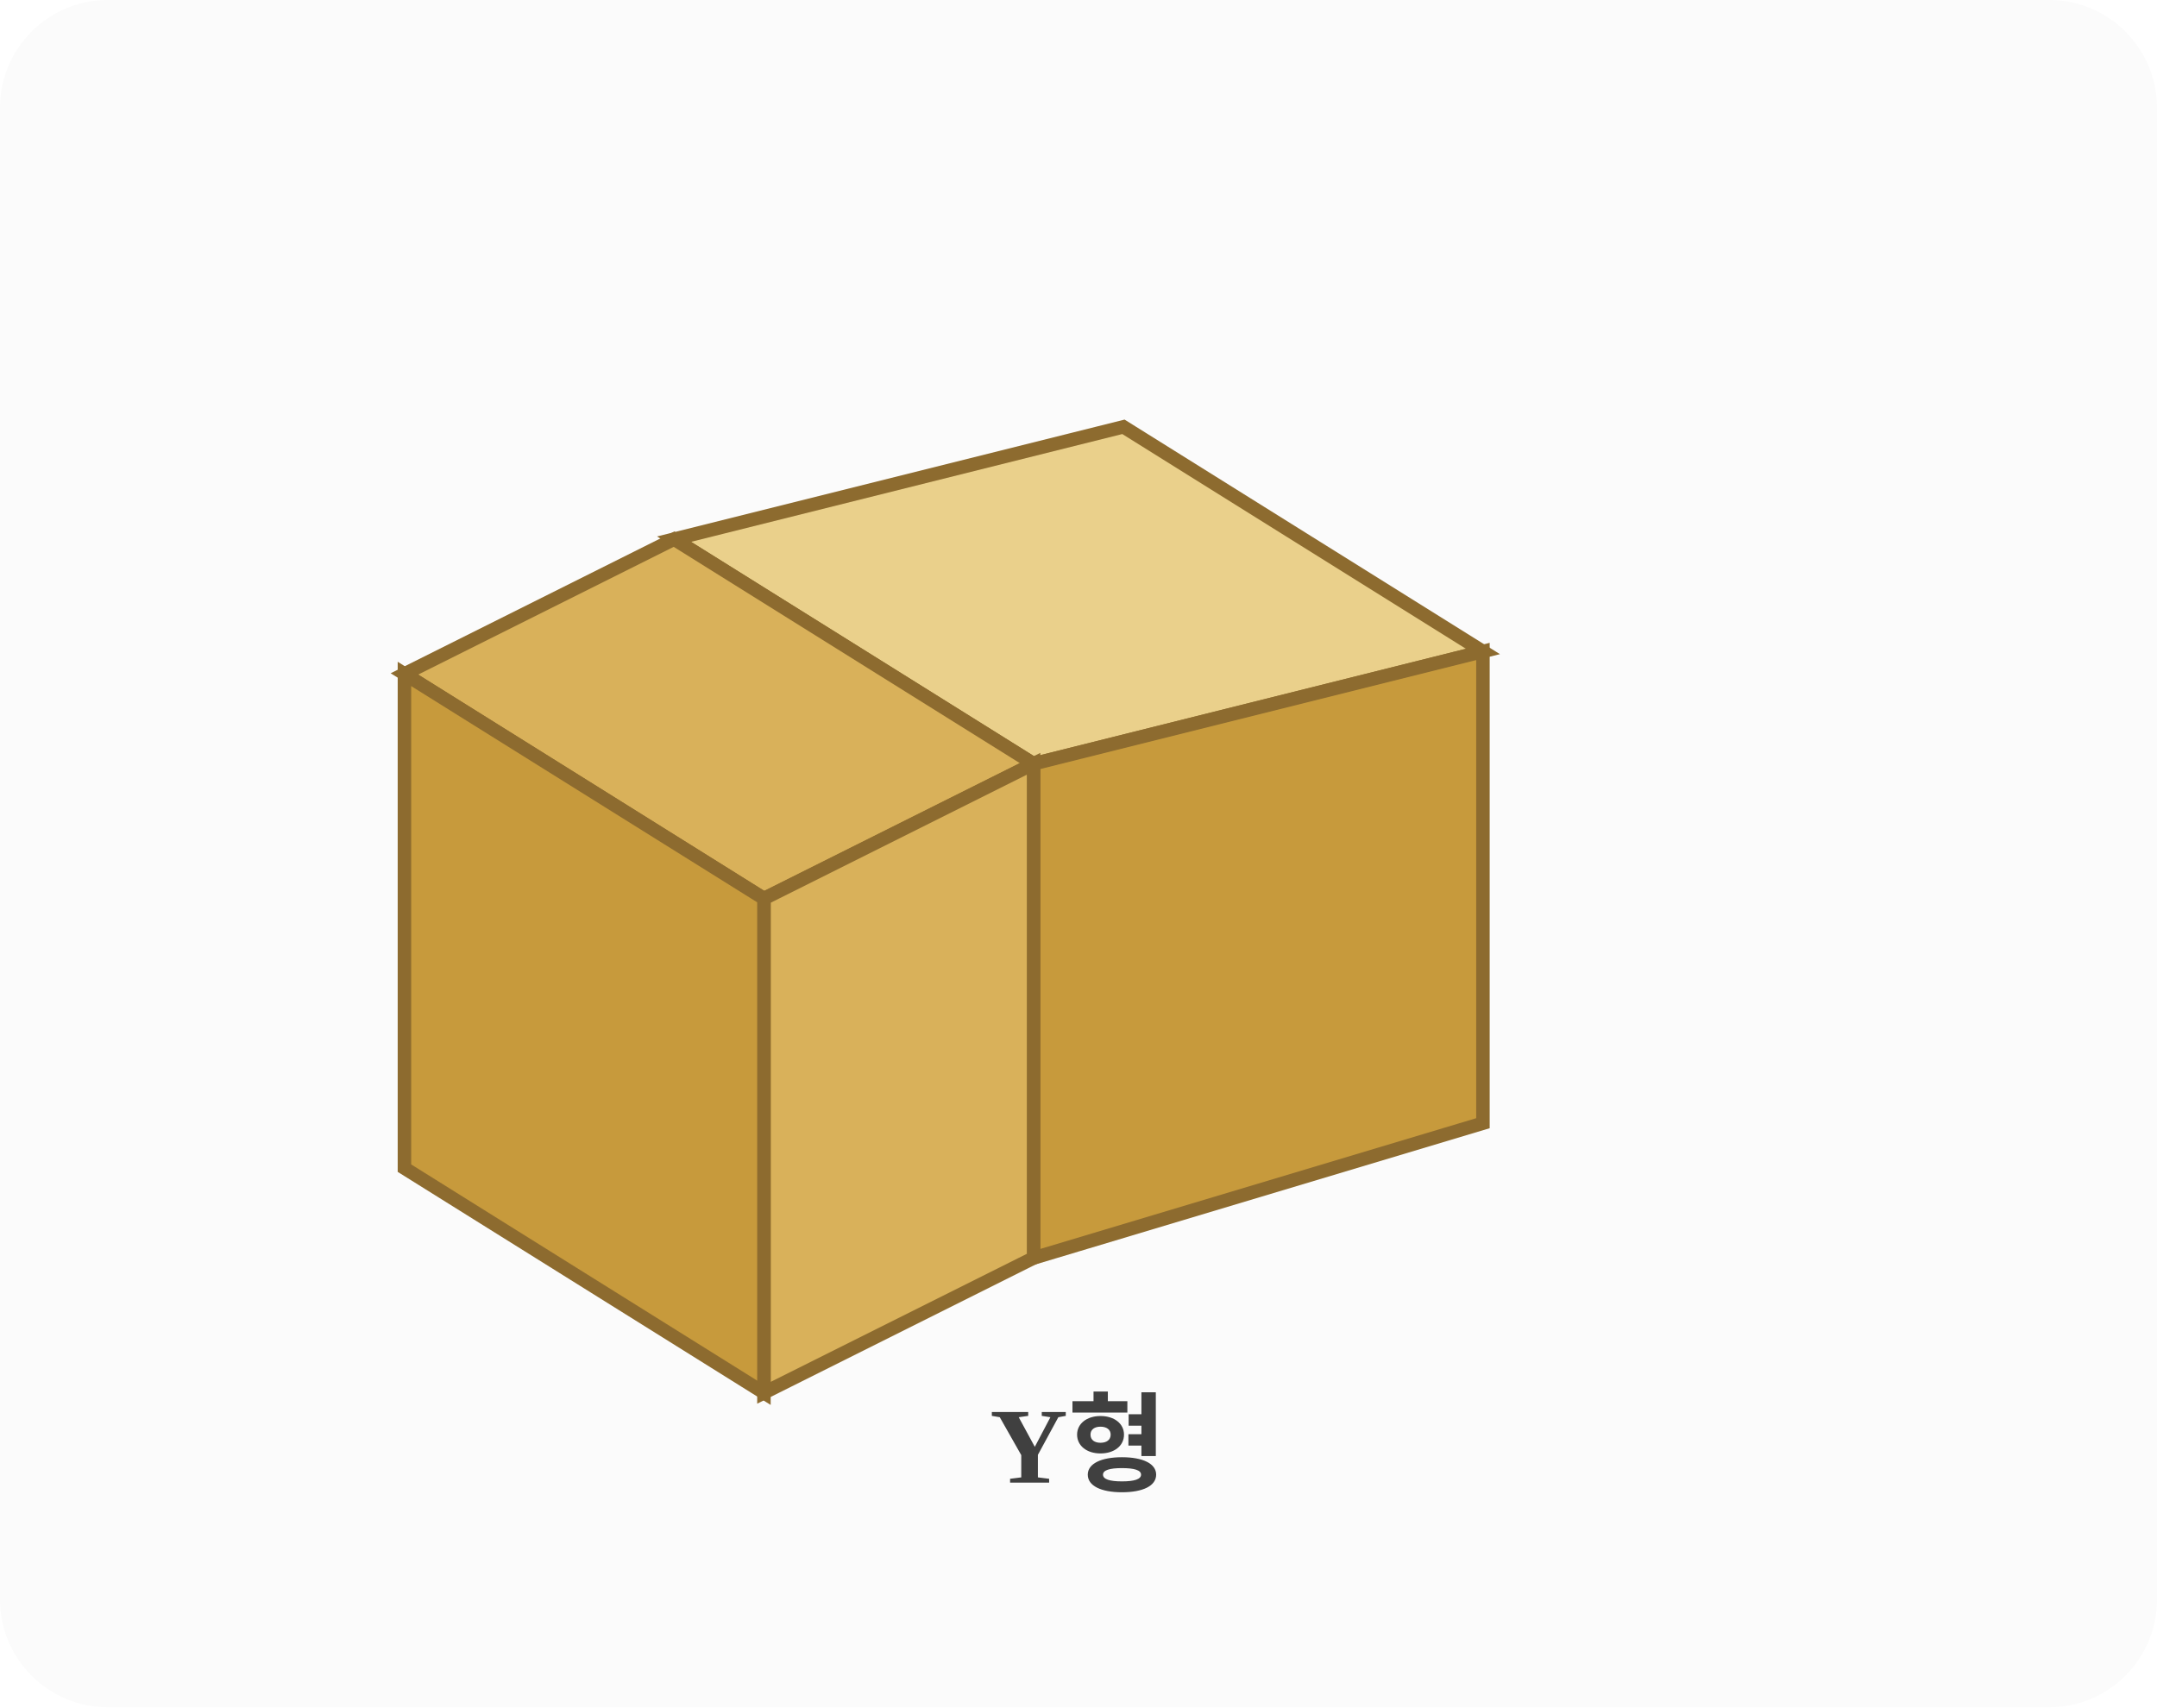
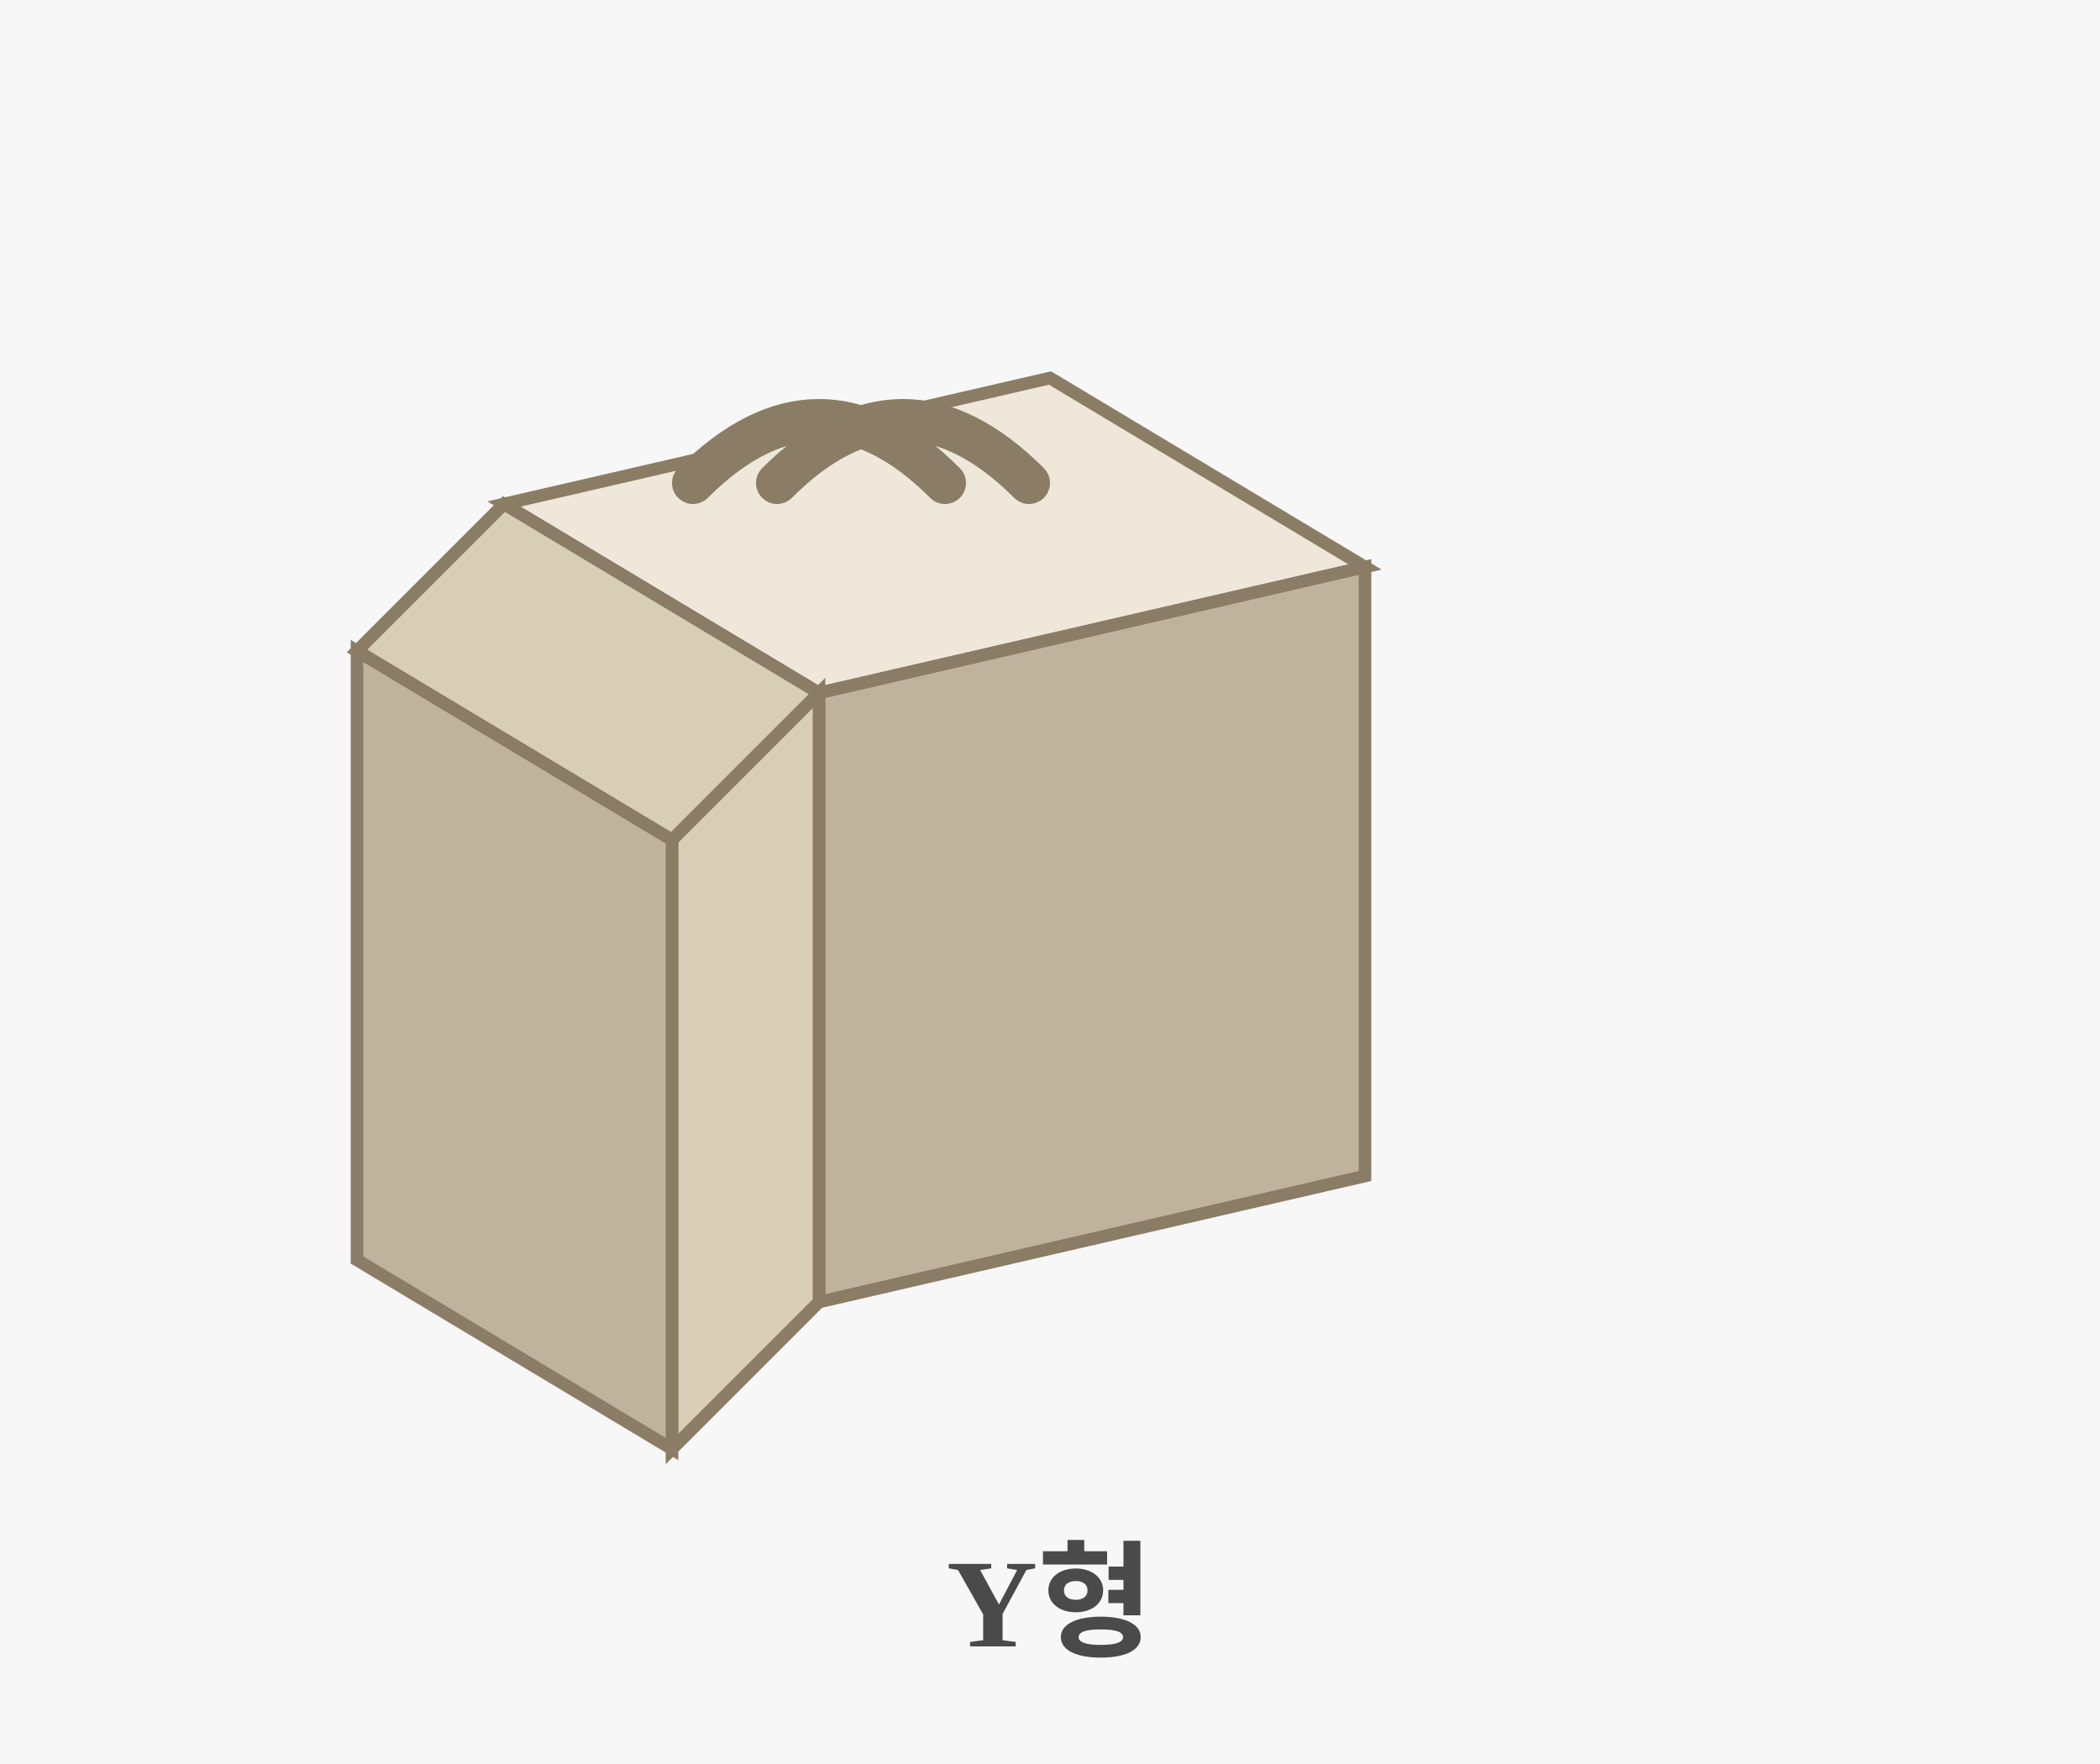
- <svg xmlns="http://www.w3.org/2000/svg" width="480" height="380" viewBox="0 0 480 380">
-   <rect width="480" height="380" rx="24" fill="#fbfbfb" />
-   <polygon points="150,120 250,95 330,145 230,170" fill="#ead08b" stroke="#8d6b2f" stroke-width="3" />
-   <polygon points="90,150 150,120 230,170 170,200" fill="#d9b15a" stroke="#8d6b2f" stroke-width="3" />
-   <polygon points="230,170 330,145 330,250 230,280" fill="#c79a3c" stroke="#8d6b2f" stroke-width="3" />
-   <polygon points="170,200 230,170 230,280 170,310" fill="#d9b15a" stroke="#8d6b2f" stroke-width="3" />
-   <polygon points="90,150 170,200 170,310 90,260" fill="#c79a3c" stroke="#8d6b2f" stroke-width="3" />
-   <text x="240" y="330" text-anchor="middle" font-size="24" font-weight="800" fill="#404040">Y형</text>
+ <svg xmlns="http://www.w3.org/2000/svg" width="500" height="420" viewBox="0 0 500 420">
+   <rect width="500" height="420" fill="#f7f7f7" />
+   <polygon points="120,120 250,90 325,135 195,165" fill="#efe8da" stroke="#8b7d65" stroke-width="3" />
+   <polygon points="85,155 120,120 195,165 160,200" fill="#d8cdb7" stroke="#8b7d65" stroke-width="3" />
+   <polygon points="195,165 325,135 325,280 195,310" fill="#c0b39d" stroke="#8b7d65" stroke-width="3" />
+   <polygon points="160,200 195,165 195,310 160,345" fill="#d8cdb7" stroke="#8b7d65" stroke-width="3" />
+   <polygon points="85,155 160,200 160,345 85,300" fill="#c0b39d" stroke="#8b7d65" stroke-width="3" />
+   <path d="M165 115 q30 -30 60 0" fill="none" stroke="#8b7d65" stroke-width="10" stroke-linecap="round" />
+   <path d="M185 115 q30 -30 60 0" fill="none" stroke="#8b7d65" stroke-width="10" stroke-linecap="round" />
+   <text x="250" y="392" text-anchor="middle" font-size="30" font-weight="700" fill="#4a4a4a">Y형</text>
</svg>
